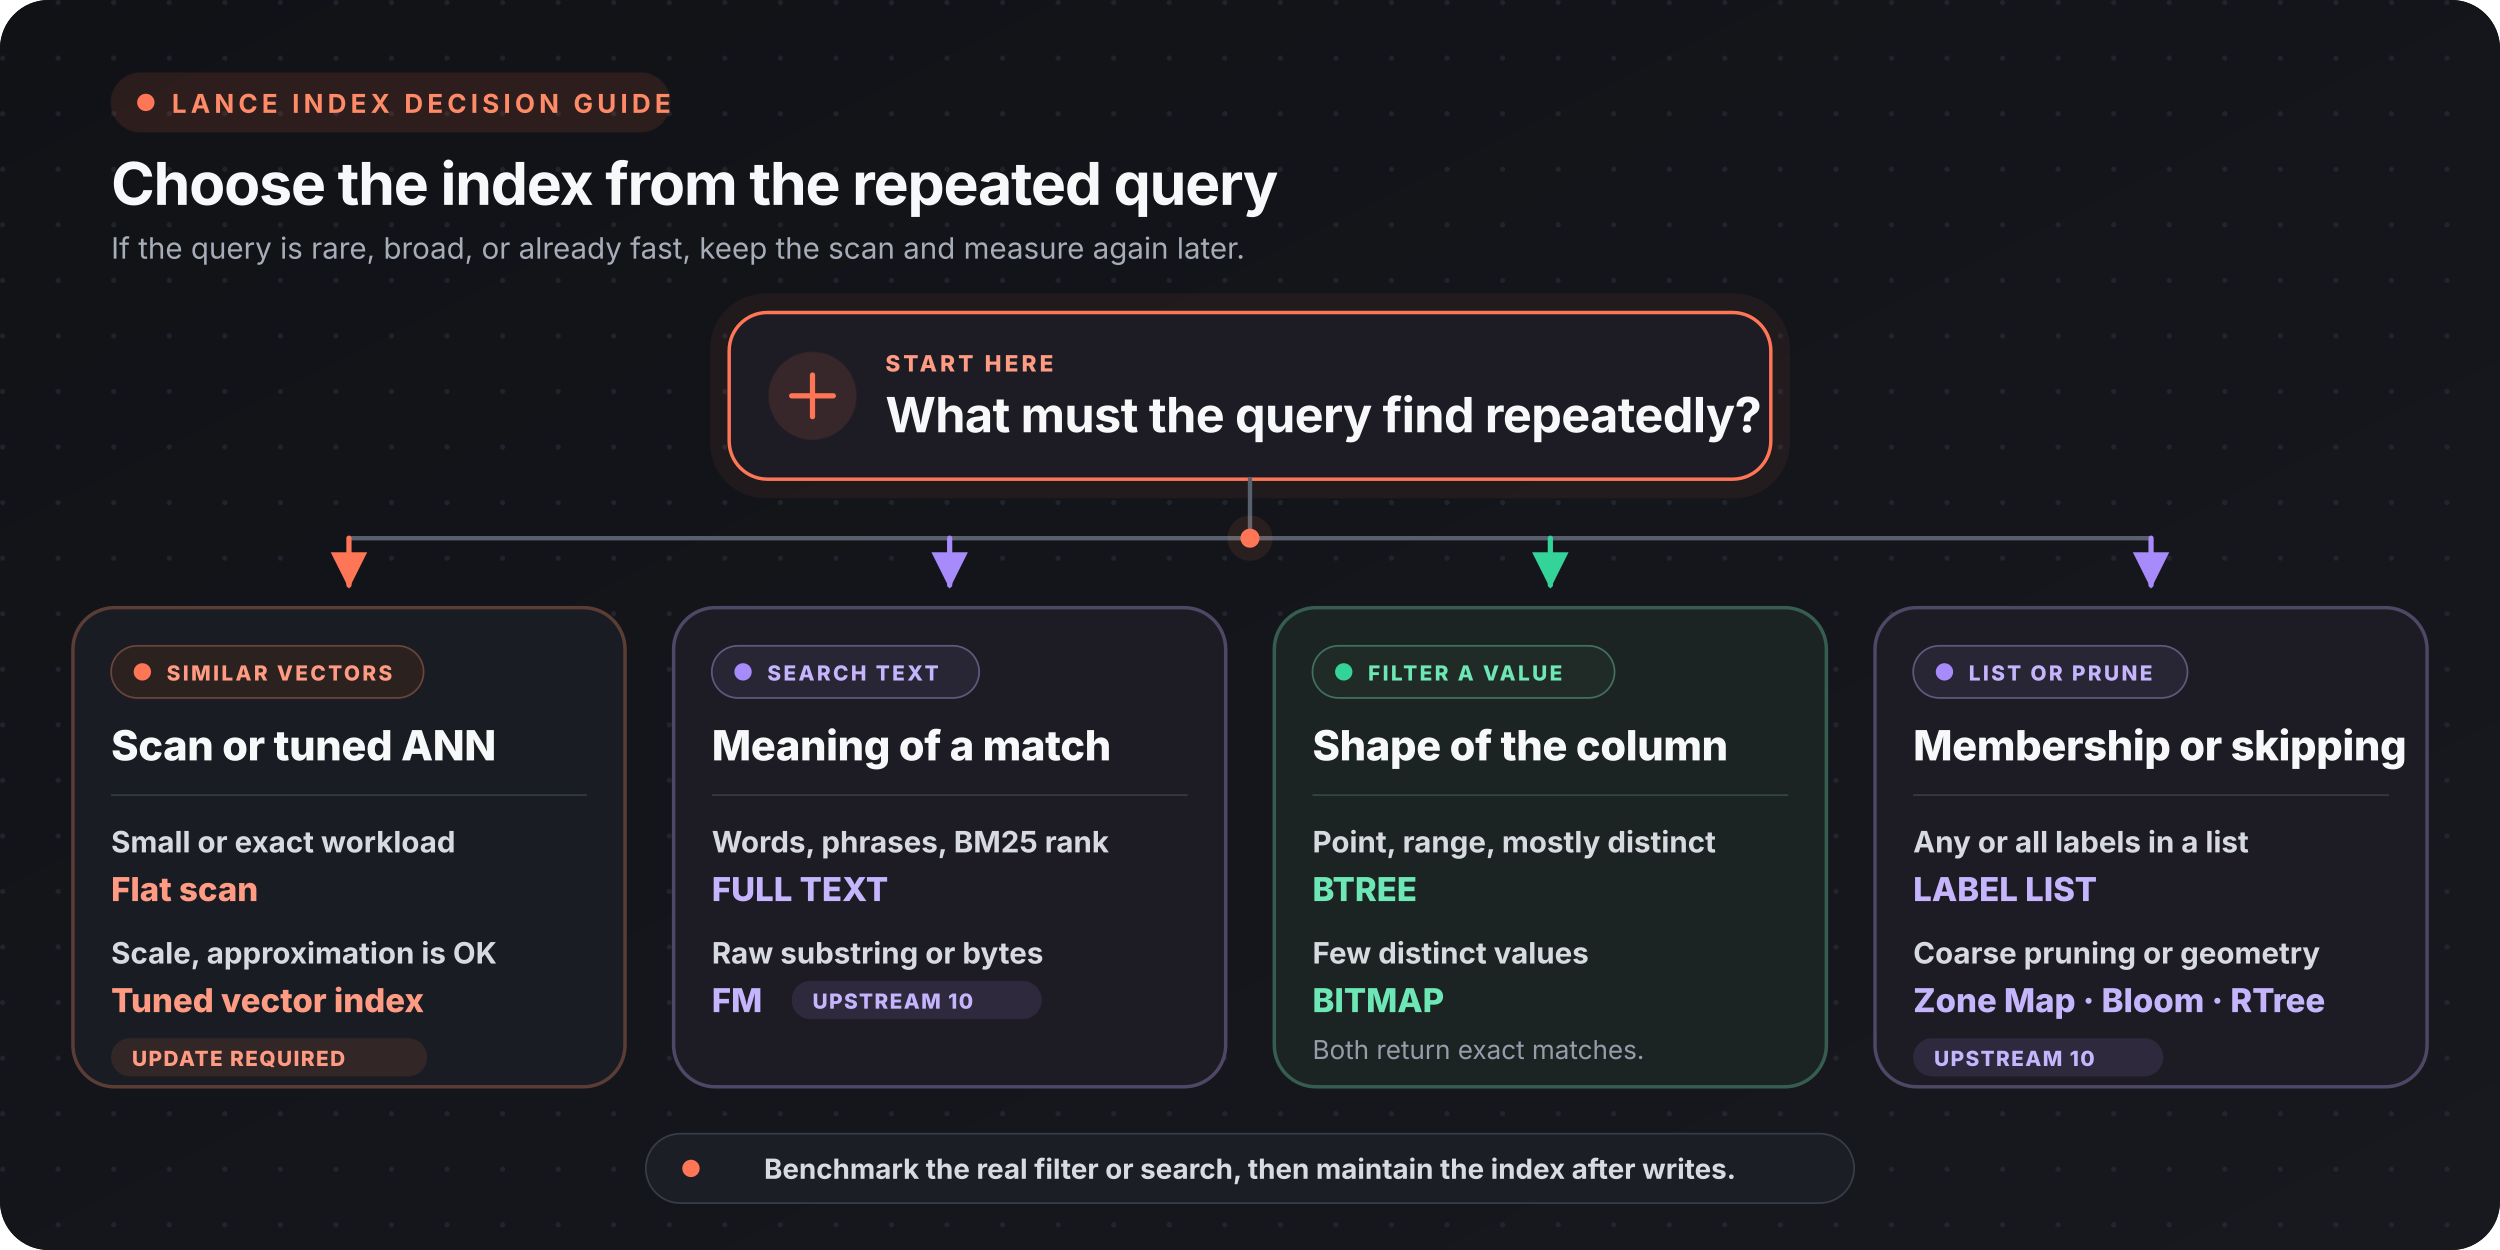
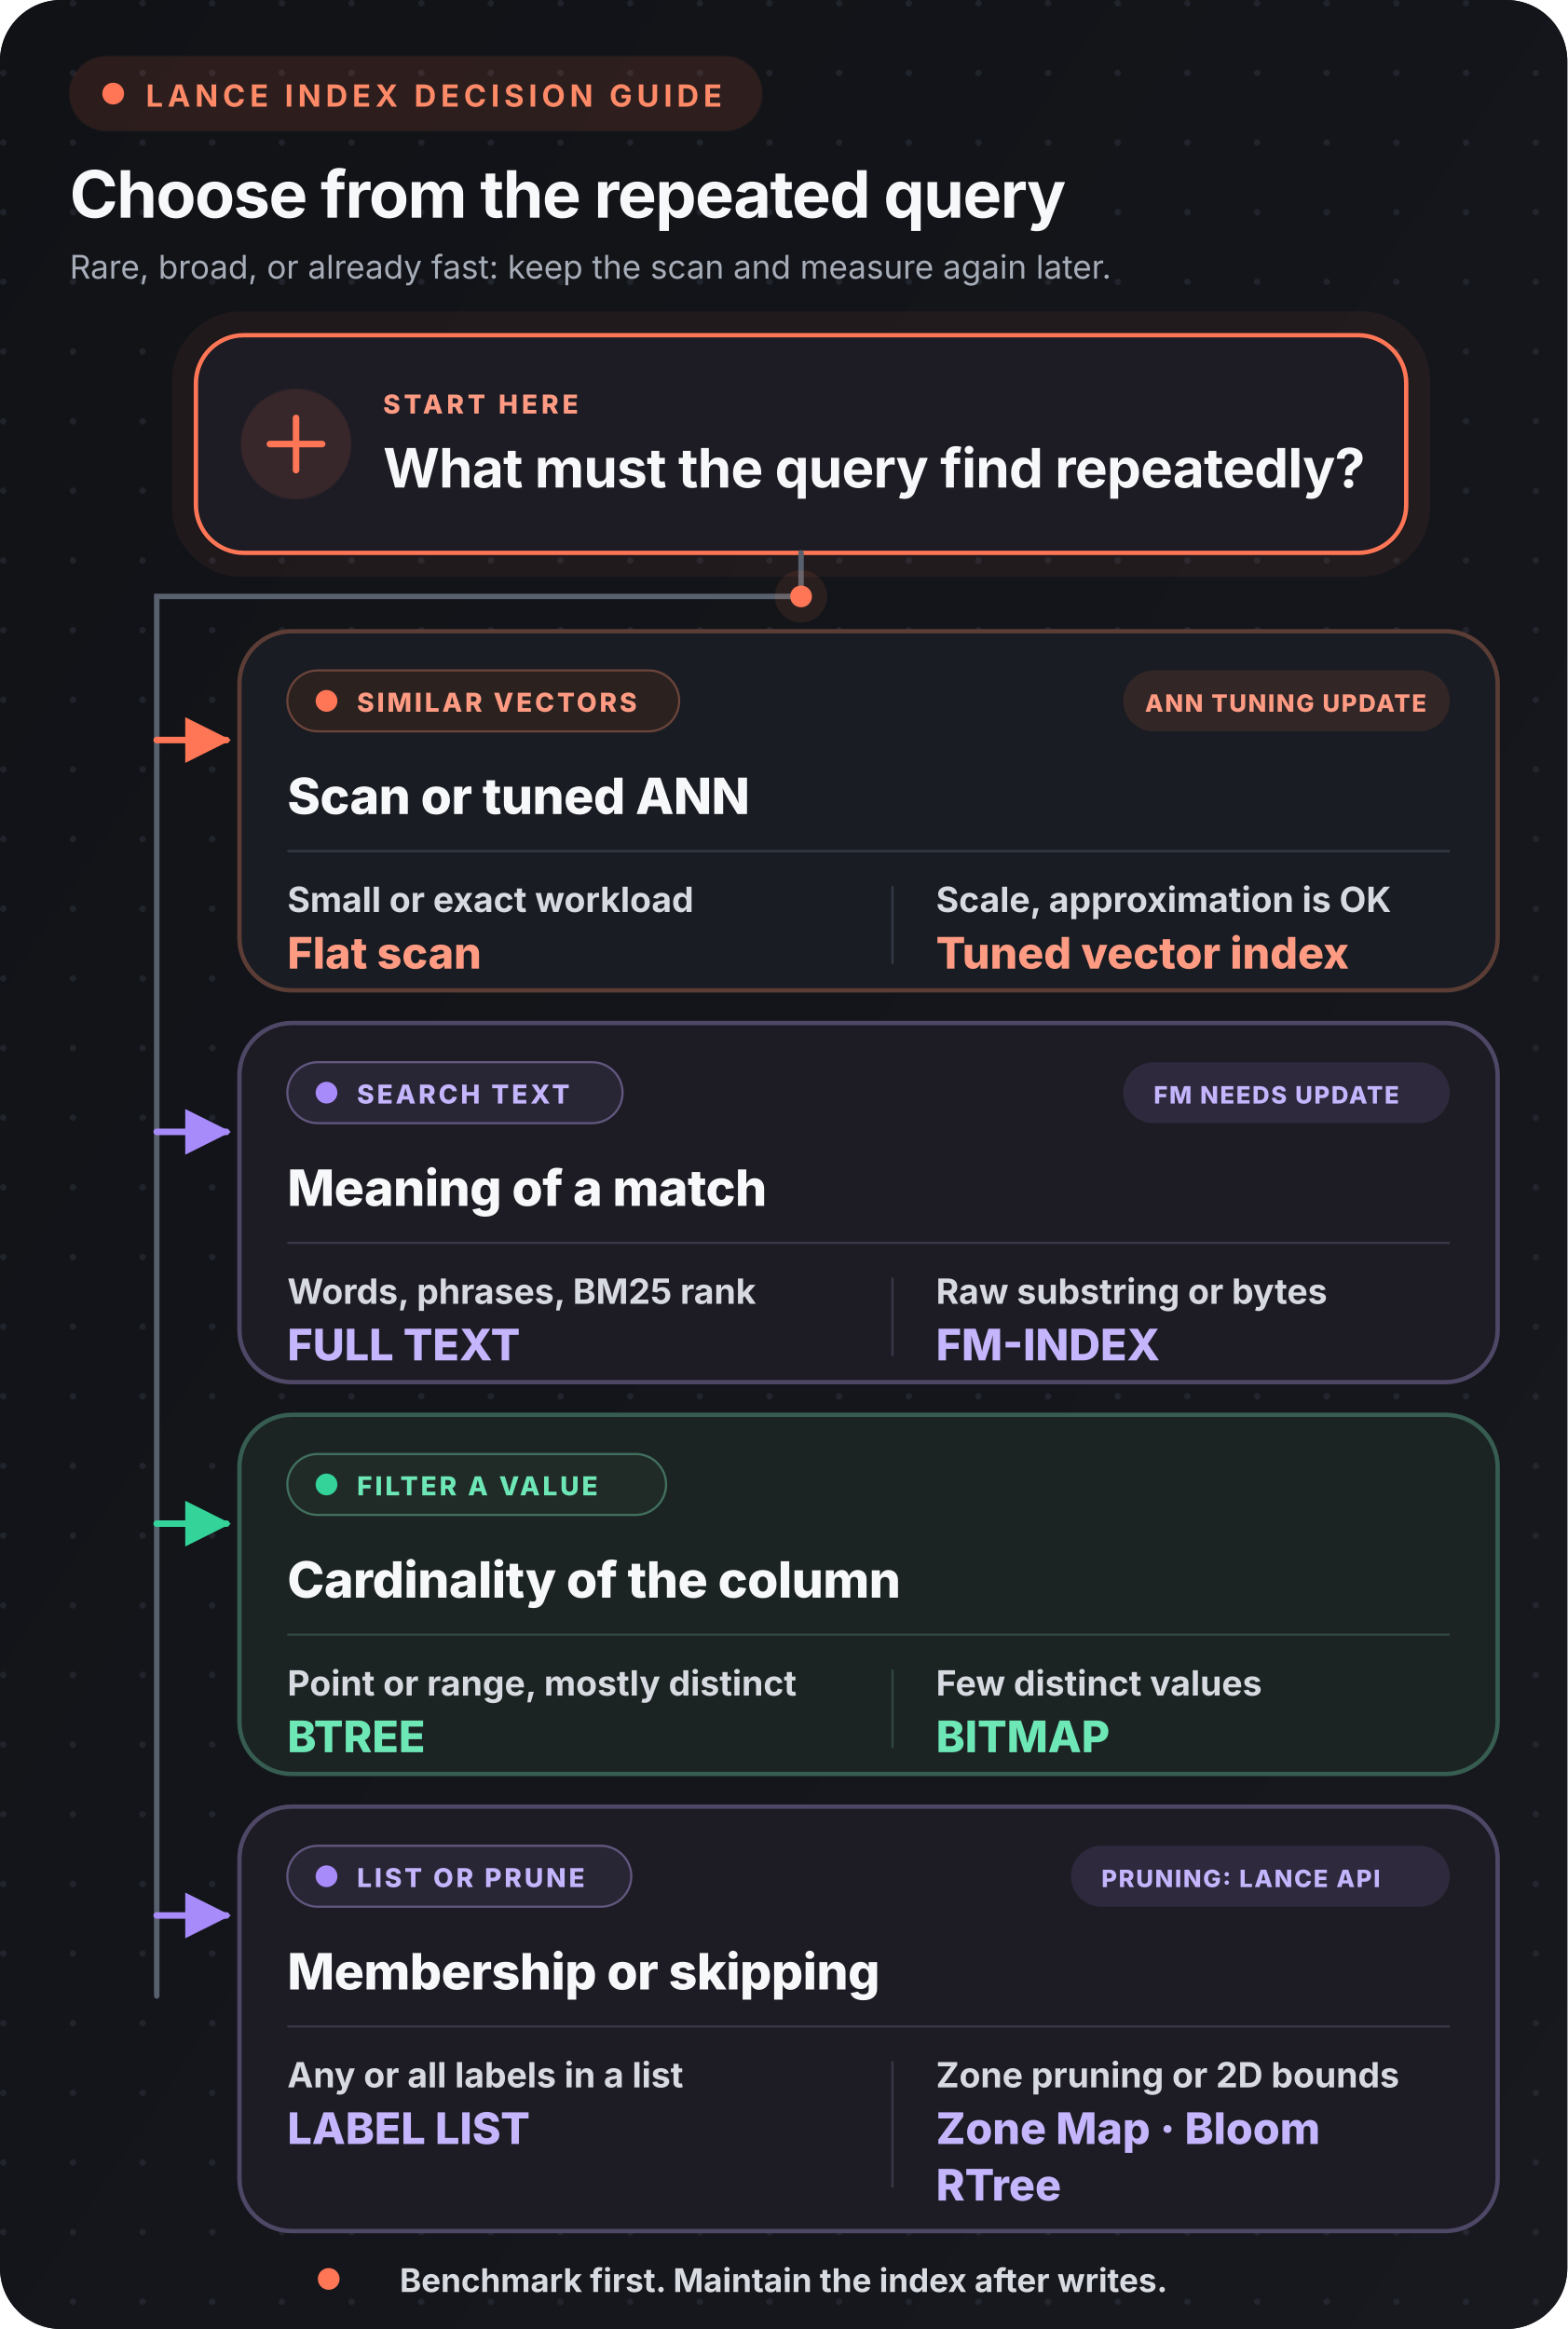
- <svg xmlns="http://www.w3.org/2000/svg" width="1440" height="720" viewBox="0 0 1440 720" overflow="hidden" role="img" aria-labelledby="lance-index-title lance-index-desc">
+ <svg xmlns="http://www.w3.org/2000/svg" width="720" height="1070" viewBox="0 0 720 1070" overflow="hidden" role="img" aria-labelledby="lance-index-title lance-index-desc">
  <defs>
    <linearGradient id="lance-index-bg" x1="0" y1="0" x2="1" y2="1">
      <stop stop-color="#101216" />
      <stop offset="1" stop-color="#17191f" />
    </linearGradient>
    <pattern id="lance-index-grid" width="32" height="32" patternUnits="userSpaceOnUse">
      <circle cx="1.5" cy="1.5" r="1.5" fill="#343944" opacity=".42" />
    </pattern>
    <marker id="lance-index-arrow-coral" viewBox="0 0 10 10" refX="9" refY="5" markerWidth="7" markerHeight="7" orient="auto">
      <path d="M0 0 10 5 0 10z" fill="#ff7656" />
    </marker>
    <marker id="lance-index-arrow-violet" viewBox="0 0 10 10" refX="9" refY="5" markerWidth="7" markerHeight="7" orient="auto">
      <path d="M0 0 10 5 0 10z" fill="#a78bfa" />
    </marker>
    <marker id="lance-index-arrow-emerald" viewBox="0 0 10 10" refX="9" refY="5" markerWidth="7" markerHeight="7" orient="auto">
      <path d="M0 0 10 5 0 10z" fill="#34d399" />
    </marker>
    <style>
-       text{font-family:Inter,ui-sans-serif,system-ui,-apple-system,BlinkMacSystemFont,"Segoe UI",sans-serif}.kicker{fill:#ff8a68;font-size:15px;font-weight:750;letter-spacing:2.4px}.heading{fill:#f7f8fa;font-size:34px;font-weight:720;letter-spacing:-.7px}.sub{fill:#a7adb8;font-size:17px}.prompt-kicker{fill:#ff9b82;font-size:13px;font-weight:800;letter-spacing:1.8px}.prompt{fill:#f7f8fa;font-size:28px;font-weight:740;letter-spacing:-.35px}.branch{font-size:12px;font-weight:800;letter-spacing:1.35px}.choice{fill:#f7f8fa;font-size:24px;font-weight:760;letter-spacing:-.2px}.signal{fill:#d7dae0;font-size:17px;font-weight:680}.answer{font-size:19px;font-weight:760}.note{fill:#969daa;font-size:15px}.tag{font-size:12px;font-weight:800;letter-spacing:.8px}.footer{fill:#d8dbe1;font-size:16px;font-weight:650}
+       text{font-family:Inter,ui-sans-serif,system-ui,-apple-system,BlinkMacSystemFont,"Segoe UI",sans-serif}.kicker{fill:#ff8a68;font-size:14px;font-weight:750;letter-spacing:2.1px}.heading{fill:#f7f8fa;font-size:30px;font-weight:720;letter-spacing:-.6px}.sub{fill:#a7adb8;font-size:15px}.prompt-kicker{fill:#ff9b82;font-size:12px;font-weight:800;letter-spacing:1.7px}.prompt{fill:#f7f8fa;font-size:25px;font-weight:740;letter-spacing:-.3px}.branch{font-size:12px;font-weight:800;letter-spacing:1.25px}.choice{fill:#f7f8fa;font-size:23px;font-weight:760;letter-spacing:-.2px}.signal{fill:#d7dae0;font-size:16px;font-weight:680}.answer{font-size:20px;font-weight:760}.note{fill:#969daa;font-size:14px}.tag{font-size:11px;font-weight:800;letter-spacing:.7px}.footer{fill:#d8dbe1;font-size:15px;font-weight:650}
    </style>
  </defs>
-   <rect width="1440" height="720" rx="28" fill="#101216" />
-   <rect width="1440" height="720" rx="28" fill="url(#lance-index-bg)" />
-   <rect width="1440" height="720" rx="28" fill="url(#lance-index-grid)" />
-   <rect x="64" y="42" width="322" height="34" rx="17" fill="#ff6b4a" opacity=".12" stroke="#ff7656" stroke-opacity=".48" />
-   <circle cx="84" cy="59" r="5" fill="#ff7656" />
-   <text x="99" y="65" class="kicker">LANCE INDEX DECISION GUIDE</text>
-   <text x="64" y="118" class="heading">Choose the index from the repeated query</text>
-   <text x="64" y="149" class="sub">If the query is rare, broad, or already fast, keep the scan and measure again later.</text>
+   <rect width="720" height="1070" rx="28" fill="#101216" />
+   <rect width="720" height="1070" rx="28" fill="url(#lance-index-bg)" />
+   <rect width="720" height="1070" rx="28" fill="url(#lance-index-grid)" />
+   <rect x="32" y="26" width="318" height="34" rx="17" fill="#ff6b4a" opacity=".12" stroke="#ff7656" stroke-opacity=".48" />
+   <circle cx="52" cy="43" r="5" fill="#ff7656" />
+   <text x="67" y="49" class="kicker">LANCE INDEX DECISION GUIDE</text>
+   <text x="32" y="100" class="heading">Choose from the repeated query</text>
+   <text x="32" y="128" class="sub">Rare, broad, or already fast: keep the scan and measure again later.</text>
  <g>
-     <rect x="414" y="174" width="612" height="108" rx="27" fill="none" stroke="#ff7656" stroke-width="10" opacity=".06" />
-     <rect x="420" y="180" width="600" height="96" rx="22" fill="#1d1c24" stroke="#ff7656" stroke-width="2" />
-     <circle cx="468" cy="228" r="25" fill="#ff7656" opacity=".12" stroke="#ff7656" stroke-opacity=".65" />
-     <path d="M456 228h24M468 216v24" stroke="#ff7656" stroke-width="3" stroke-linecap="round" />
-     <text x="510" y="214" class="prompt-kicker">START HERE</text>
-     <text x="510" y="249" class="prompt">What must the query find repeatedly?</text>
+     <rect x="84" y="148" width="568" height="112" rx="27" fill="none" stroke="#ff7656" stroke-width="10" opacity=".06" />
+     <rect x="90" y="154" width="556" height="100" rx="22" fill="#1d1c24" stroke="#ff7656" stroke-width="2" />
+     <circle cx="136" cy="204" r="25" fill="#ff7656" opacity=".12" stroke="#ff7656" stroke-opacity=".65" />
+     <path d="M124 204h24M136 192v24" stroke="#ff7656" stroke-width="3" stroke-linecap="round" />
+     <text x="176" y="190" class="prompt-kicker">START HERE</text>
+     <text x="176" y="224" class="prompt">What must the query find repeatedly?</text>
  </g>
-   <path d="M720 276V310M201 310H1239" fill="none" stroke="#59606d" stroke-width="2.5" stroke-linecap="round" />
-   <circle cx="720" cy="310" r="13" fill="#ff7656" opacity=".1" />
-   <circle cx="720" cy="310" r="5.5" fill="#ff7656" />
-   <path d="M201 310V337" fill="none" stroke="#ff7656" stroke-width="3" stroke-linecap="round" marker-end="url(#lance-index-arrow-coral)" />
-   <path d="M547 310V337" fill="none" stroke="#a78bfa" stroke-width="3" stroke-linecap="round" marker-end="url(#lance-index-arrow-violet)" />
-   <path d="M893 310V337" fill="none" stroke="#34d399" stroke-width="3" stroke-linecap="round" marker-end="url(#lance-index-arrow-emerald)" />
-   <path d="M1239 310V337" fill="none" stroke="#a78bfa" stroke-width="3" stroke-linecap="round" marker-end="url(#lance-index-arrow-violet)" />
+   <path d="M368 254V274H72V917" fill="none" stroke="#59606d" stroke-width="2.5" stroke-linecap="round" />
+   <circle cx="368" cy="274" r="12" fill="#ff7656" opacity=".1" />
+   <circle cx="368" cy="274" r="5" fill="#ff7656" />
+   <path d="M72 340H104" fill="none" stroke="#ff7656" stroke-width="3" stroke-linecap="round" marker-end="url(#lance-index-arrow-coral)" />
+   <path d="M72 520H104" fill="none" stroke="#a78bfa" stroke-width="3" stroke-linecap="round" marker-end="url(#lance-index-arrow-violet)" />
+   <path d="M72 700H104" fill="none" stroke="#34d399" stroke-width="3" stroke-linecap="round" marker-end="url(#lance-index-arrow-emerald)" />
+   <path d="M72 880H104" fill="none" stroke="#a78bfa" stroke-width="3" stroke-linecap="round" marker-end="url(#lance-index-arrow-violet)" />
  <g>
-     <rect x="42" y="350" width="318" height="276" rx="24" fill="#191c22" stroke="#5b3d36" stroke-width="2" />
-     <rect x="64" y="372" width="180" height="30" rx="15" fill="#2b211f" stroke="#6b443b" />
-     <circle cx="82" cy="387" r="5" fill="#ff7656" />
-     <text x="96" y="392" class="branch" fill="#ff9b82">SIMILAR VECTORS</text>
-     <text x="64" y="438" class="choice">Scan or tuned ANN</text>
-     <line x1="64" y1="458" x2="338" y2="458" stroke="#343a45" />
-     <text x="64" y="491" class="signal">Small or exact workload</text>
-     <text x="64" y="519" class="answer" fill="#ff9b82">Flat scan</text>
-     <text x="64" y="555" class="signal">Scale, approximation is OK</text>
-     <text x="64" y="583" class="answer" fill="#ff9b82">Tuned vector index</text>
-     <rect x="64" y="598" width="182" height="22" rx="11" fill="#ff7656" opacity=".11" />
-     <text x="76" y="614" class="tag" fill="#ff9b82">UPDATE REQUIRED</text>
+     <rect x="110" y="290" width="578" height="165" rx="24" fill="#191c22" stroke="#5b3d36" stroke-width="2" />
+     <rect x="132" y="308" width="180" height="28" rx="14" fill="#2b211f" stroke="#6b443b" />
+     <circle cx="150" cy="322" r="5" fill="#ff7656" />
+     <text x="164" y="327" class="branch" fill="#ff9b82">SIMILAR VECTORS</text>
+     <rect x="516" y="308" width="150" height="28" rx="14" fill="#ff7656" opacity=".11" />
+     <text x="526" y="327" class="tag" fill="#ff9b82">ANN TUNING UPDATE</text>
+     <text x="132" y="374" class="choice">Scan or tuned ANN</text>
+     <line x1="132" y1="391" x2="666" y2="391" stroke="#343a45" />
+     <text x="132" y="419" class="signal">Small or exact workload</text>
+     <text x="132" y="445" class="answer" fill="#ff9b82">Flat scan</text>
+     <line x1="410" y1="407" x2="410" y2="443" stroke="#343a45" />
+     <text x="430" y="419" class="signal">Scale, approximation is OK</text>
+     <text x="430" y="445" class="answer" fill="#ff9b82">Tuned vector index</text>
  </g>
  <g>
-     <rect x="388" y="350" width="318" height="276" rx="24" fill="#1d1c24" stroke="#4f4766" stroke-width="2" />
-     <rect x="410" y="372" width="154" height="30" rx="15" fill="#282534" stroke="#62577f" />
-     <circle cx="428" cy="387" r="5" fill="#a78bfa" />
-     <text x="442" y="392" class="branch" fill="#c4b5fd">SEARCH TEXT</text>
-     <text x="410" y="438" class="choice">Meaning of a match</text>
-     <line x1="410" y1="458" x2="684" y2="458" stroke="#3b374a" />
-     <text x="410" y="491" class="signal">Words, phrases, BM25 rank</text>
-     <text x="410" y="519" class="answer" fill="#c4b5fd">FULL TEXT</text>
-     <text x="410" y="555" class="signal">Raw substring or bytes</text>
-     <text x="410" y="583" class="answer" fill="#c4b5fd">FM</text>
-     <rect x="456" y="565" width="144" height="22" rx="11" fill="#a78bfa" opacity=".12" />
-     <text x="468" y="581" class="tag" fill="#c4b5fd">UPSTREAM 10</text>
+     <rect x="110" y="470" width="578" height="165" rx="24" fill="#1d1c24" stroke="#4f4766" stroke-width="2" />
+     <rect x="132" y="488" width="154" height="28" rx="14" fill="#282534" stroke="#62577f" />
+     <circle cx="150" cy="502" r="5" fill="#a78bfa" />
+     <text x="164" y="507" class="branch" fill="#c4b5fd">SEARCH TEXT</text>
+     <rect x="516" y="488" width="150" height="28" rx="14" fill="#a78bfa" opacity=".12" />
+     <text x="530" y="507" class="tag" fill="#c4b5fd">FM NEEDS UPDATE</text>
+     <text x="132" y="554" class="choice">Meaning of a match</text>
+     <line x1="132" y1="571" x2="666" y2="571" stroke="#3b374a" />
+     <text x="132" y="599" class="signal">Words, phrases, BM25 rank</text>
+     <text x="132" y="625" class="answer" fill="#c4b5fd">FULL TEXT</text>
+     <line x1="410" y1="587" x2="410" y2="623" stroke="#3b374a" />
+     <text x="430" y="599" class="signal">Raw substring or bytes</text>
+     <text x="430" y="625" class="answer" fill="#c4b5fd">FM-INDEX</text>
  </g>
  <g>
-     <rect x="734" y="350" width="318" height="276" rx="24" fill="#1b2422" stroke="#365d50" stroke-width="2" />
-     <rect x="756" y="372" width="174" height="30" rx="15" fill="#202b28" stroke="#42705f" />
-     <circle cx="774" cy="387" r="5" fill="#34d399" />
-     <text x="788" y="392" class="branch" fill="#6ee7b7">FILTER A VALUE</text>
-     <text x="756" y="438" class="choice">Shape of the column</text>
-     <line x1="756" y1="458" x2="1030" y2="458" stroke="#30483f" />
-     <text x="756" y="491" class="signal">Point, range, mostly distinct</text>
-     <text x="756" y="519" class="answer" fill="#6ee7b7">BTREE</text>
-     <text x="756" y="555" class="signal">Few distinct values</text>
-     <text x="756" y="583" class="answer" fill="#6ee7b7">BITMAP</text>
-     <text x="756" y="610" class="note">Both return exact matches.</text>
+     <rect x="110" y="650" width="578" height="165" rx="24" fill="#1b2422" stroke="#365d50" stroke-width="2" />
+     <rect x="132" y="668" width="174" height="28" rx="14" fill="#202b28" stroke="#42705f" />
+     <circle cx="150" cy="682" r="5" fill="#34d399" />
+     <text x="164" y="687" class="branch" fill="#6ee7b7">FILTER A VALUE</text>
+     <text x="132" y="734" class="choice">Cardinality of the column</text>
+     <line x1="132" y1="751" x2="666" y2="751" stroke="#30483f" />
+     <text x="132" y="779" class="signal">Point or range, mostly distinct</text>
+     <text x="132" y="805" class="answer" fill="#6ee7b7">BTREE</text>
+     <line x1="410" y1="767" x2="410" y2="803" stroke="#30483f" />
+     <text x="430" y="779" class="signal">Few distinct values</text>
+     <text x="430" y="805" class="answer" fill="#6ee7b7">BITMAP</text>
  </g>
  <g>
-     <rect x="1080" y="350" width="318" height="276" rx="24" fill="#1d1c24" stroke="#4f4766" stroke-width="2" />
-     <rect x="1102" y="372" width="158" height="30" rx="15" fill="#282534" stroke="#62577f" />
-     <circle cx="1120" cy="387" r="5" fill="#a78bfa" />
-     <text x="1134" y="392" class="branch" fill="#c4b5fd">LIST OR PRUNE</text>
-     <text x="1102" y="438" class="choice">Membership or skipping</text>
-     <line x1="1102" y1="458" x2="1376" y2="458" stroke="#3b374a" />
-     <text x="1102" y="491" class="signal">Any or all labels in a list</text>
-     <text x="1102" y="519" class="answer" fill="#c4b5fd">LABEL LIST</text>
-     <text x="1102" y="555" class="signal">Coarse pruning or geometry</text>
-     <text x="1102" y="583" class="answer" fill="#c4b5fd">Zone Map · Bloom · RTree</text>
-     <rect x="1102" y="598" width="144" height="22" rx="11" fill="#a78bfa" opacity=".12" />
-     <text x="1114" y="614" class="tag" fill="#c4b5fd">UPSTREAM 10</text>
+     <rect x="110" y="830" width="578" height="195" rx="24" fill="#1d1c24" stroke="#4f4766" stroke-width="2" />
+     <rect x="132" y="848" width="158" height="28" rx="14" fill="#282534" stroke="#62577f" />
+     <circle cx="150" cy="862" r="5" fill="#a78bfa" />
+     <text x="164" y="867" class="branch" fill="#c4b5fd">LIST OR PRUNE</text>
+     <rect x="492" y="848" width="174" height="28" rx="14" fill="#a78bfa" opacity=".12" />
+     <text x="506" y="867" class="tag" fill="#c4b5fd">PRUNING: LANCE API</text>
+     <text x="132" y="914" class="choice">Membership or skipping</text>
+     <line x1="132" y1="931" x2="666" y2="931" stroke="#3b374a" />
+     <text x="132" y="959" class="signal">Any or all labels in a list</text>
+     <text x="132" y="985" class="answer" fill="#c4b5fd">LABEL LIST</text>
+     <line x1="410" y1="947" x2="410" y2="1005" stroke="#3b374a" />
+     <text x="430" y="959" class="signal">Zone pruning or 2D bounds</text>
+     <text x="430" y="985" class="answer" fill="#c4b5fd">Zone Map · Bloom</text>
+     <text x="430" y="1011" class="answer" fill="#c4b5fd">RTree</text>
  </g>
-   <rect x="372" y="653" width="696" height="40" rx="20" fill="#1b1e24" stroke="#373d48" />
-   <circle cx="398" cy="673" r="5" fill="#ff7656" />
-   <text x="720" y="679" text-anchor="middle" class="footer">Benchmark the real filter or search, then maintain the index after writes.</text>
+   <circle cx="151" cy="1047" r="5" fill="#ff7656" />
+   <text x="360" y="1053" text-anchor="middle" class="footer">Benchmark first. Maintain the index after writes.</text>
</svg>
